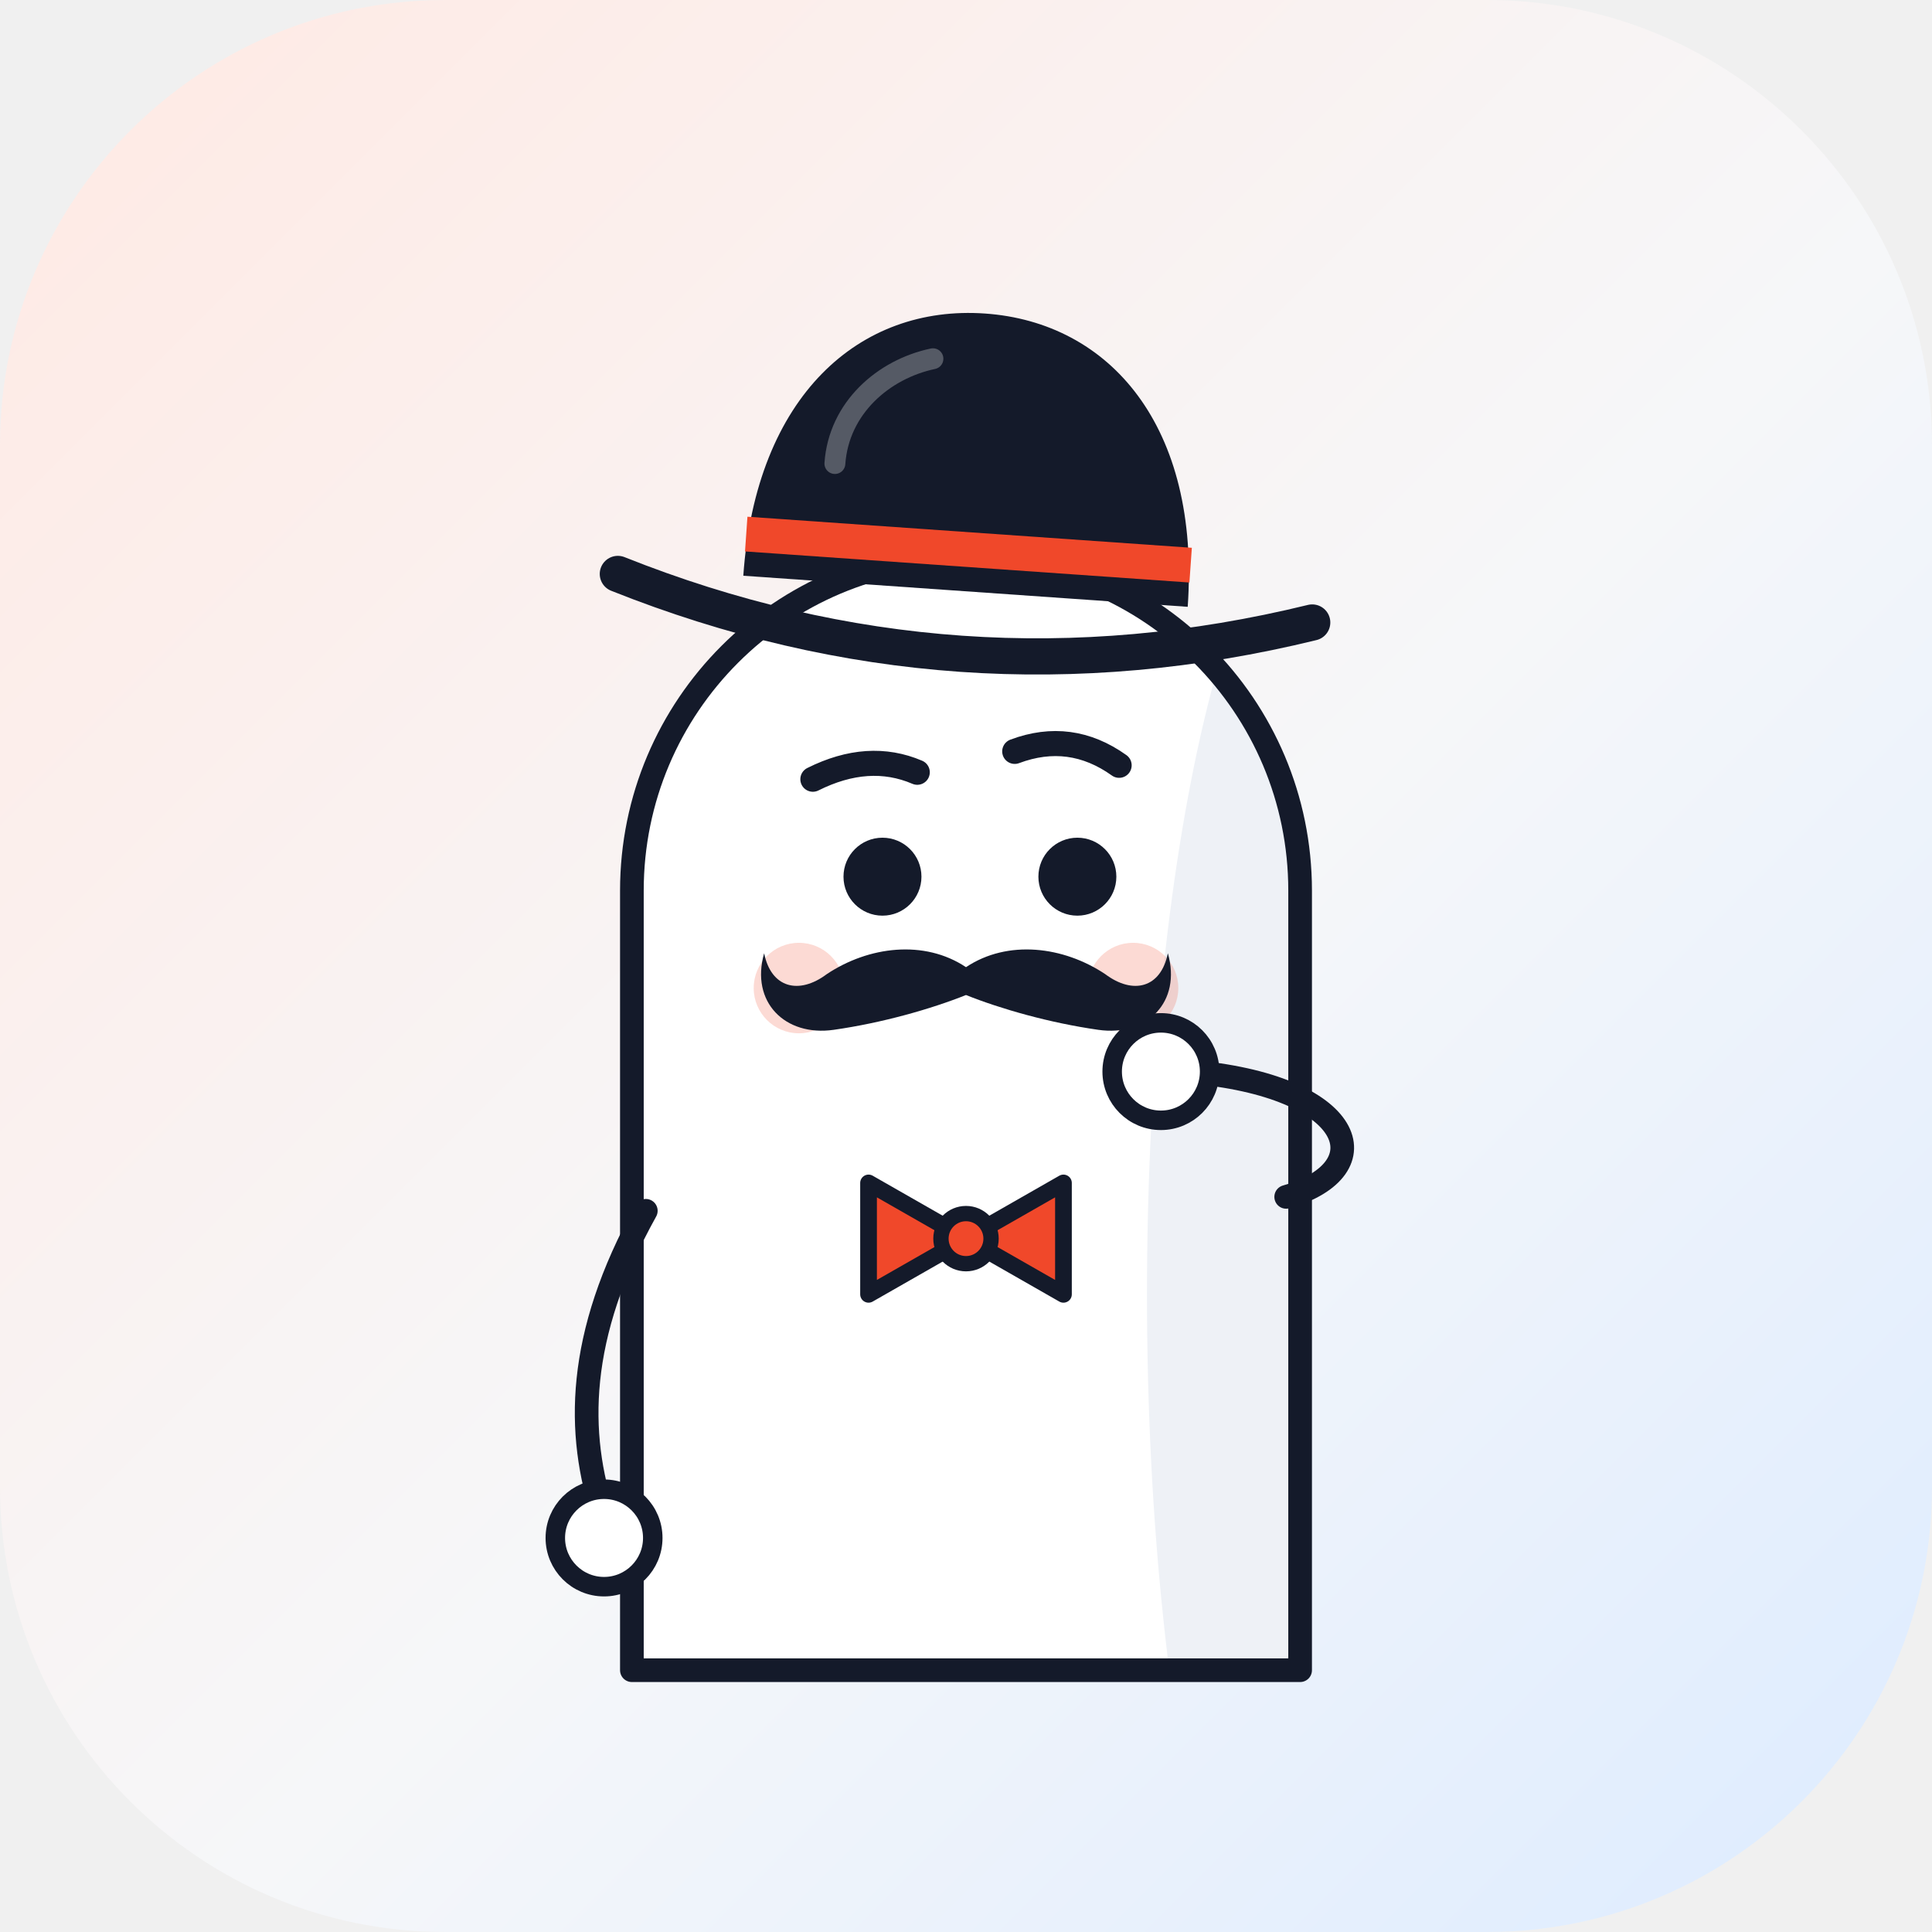
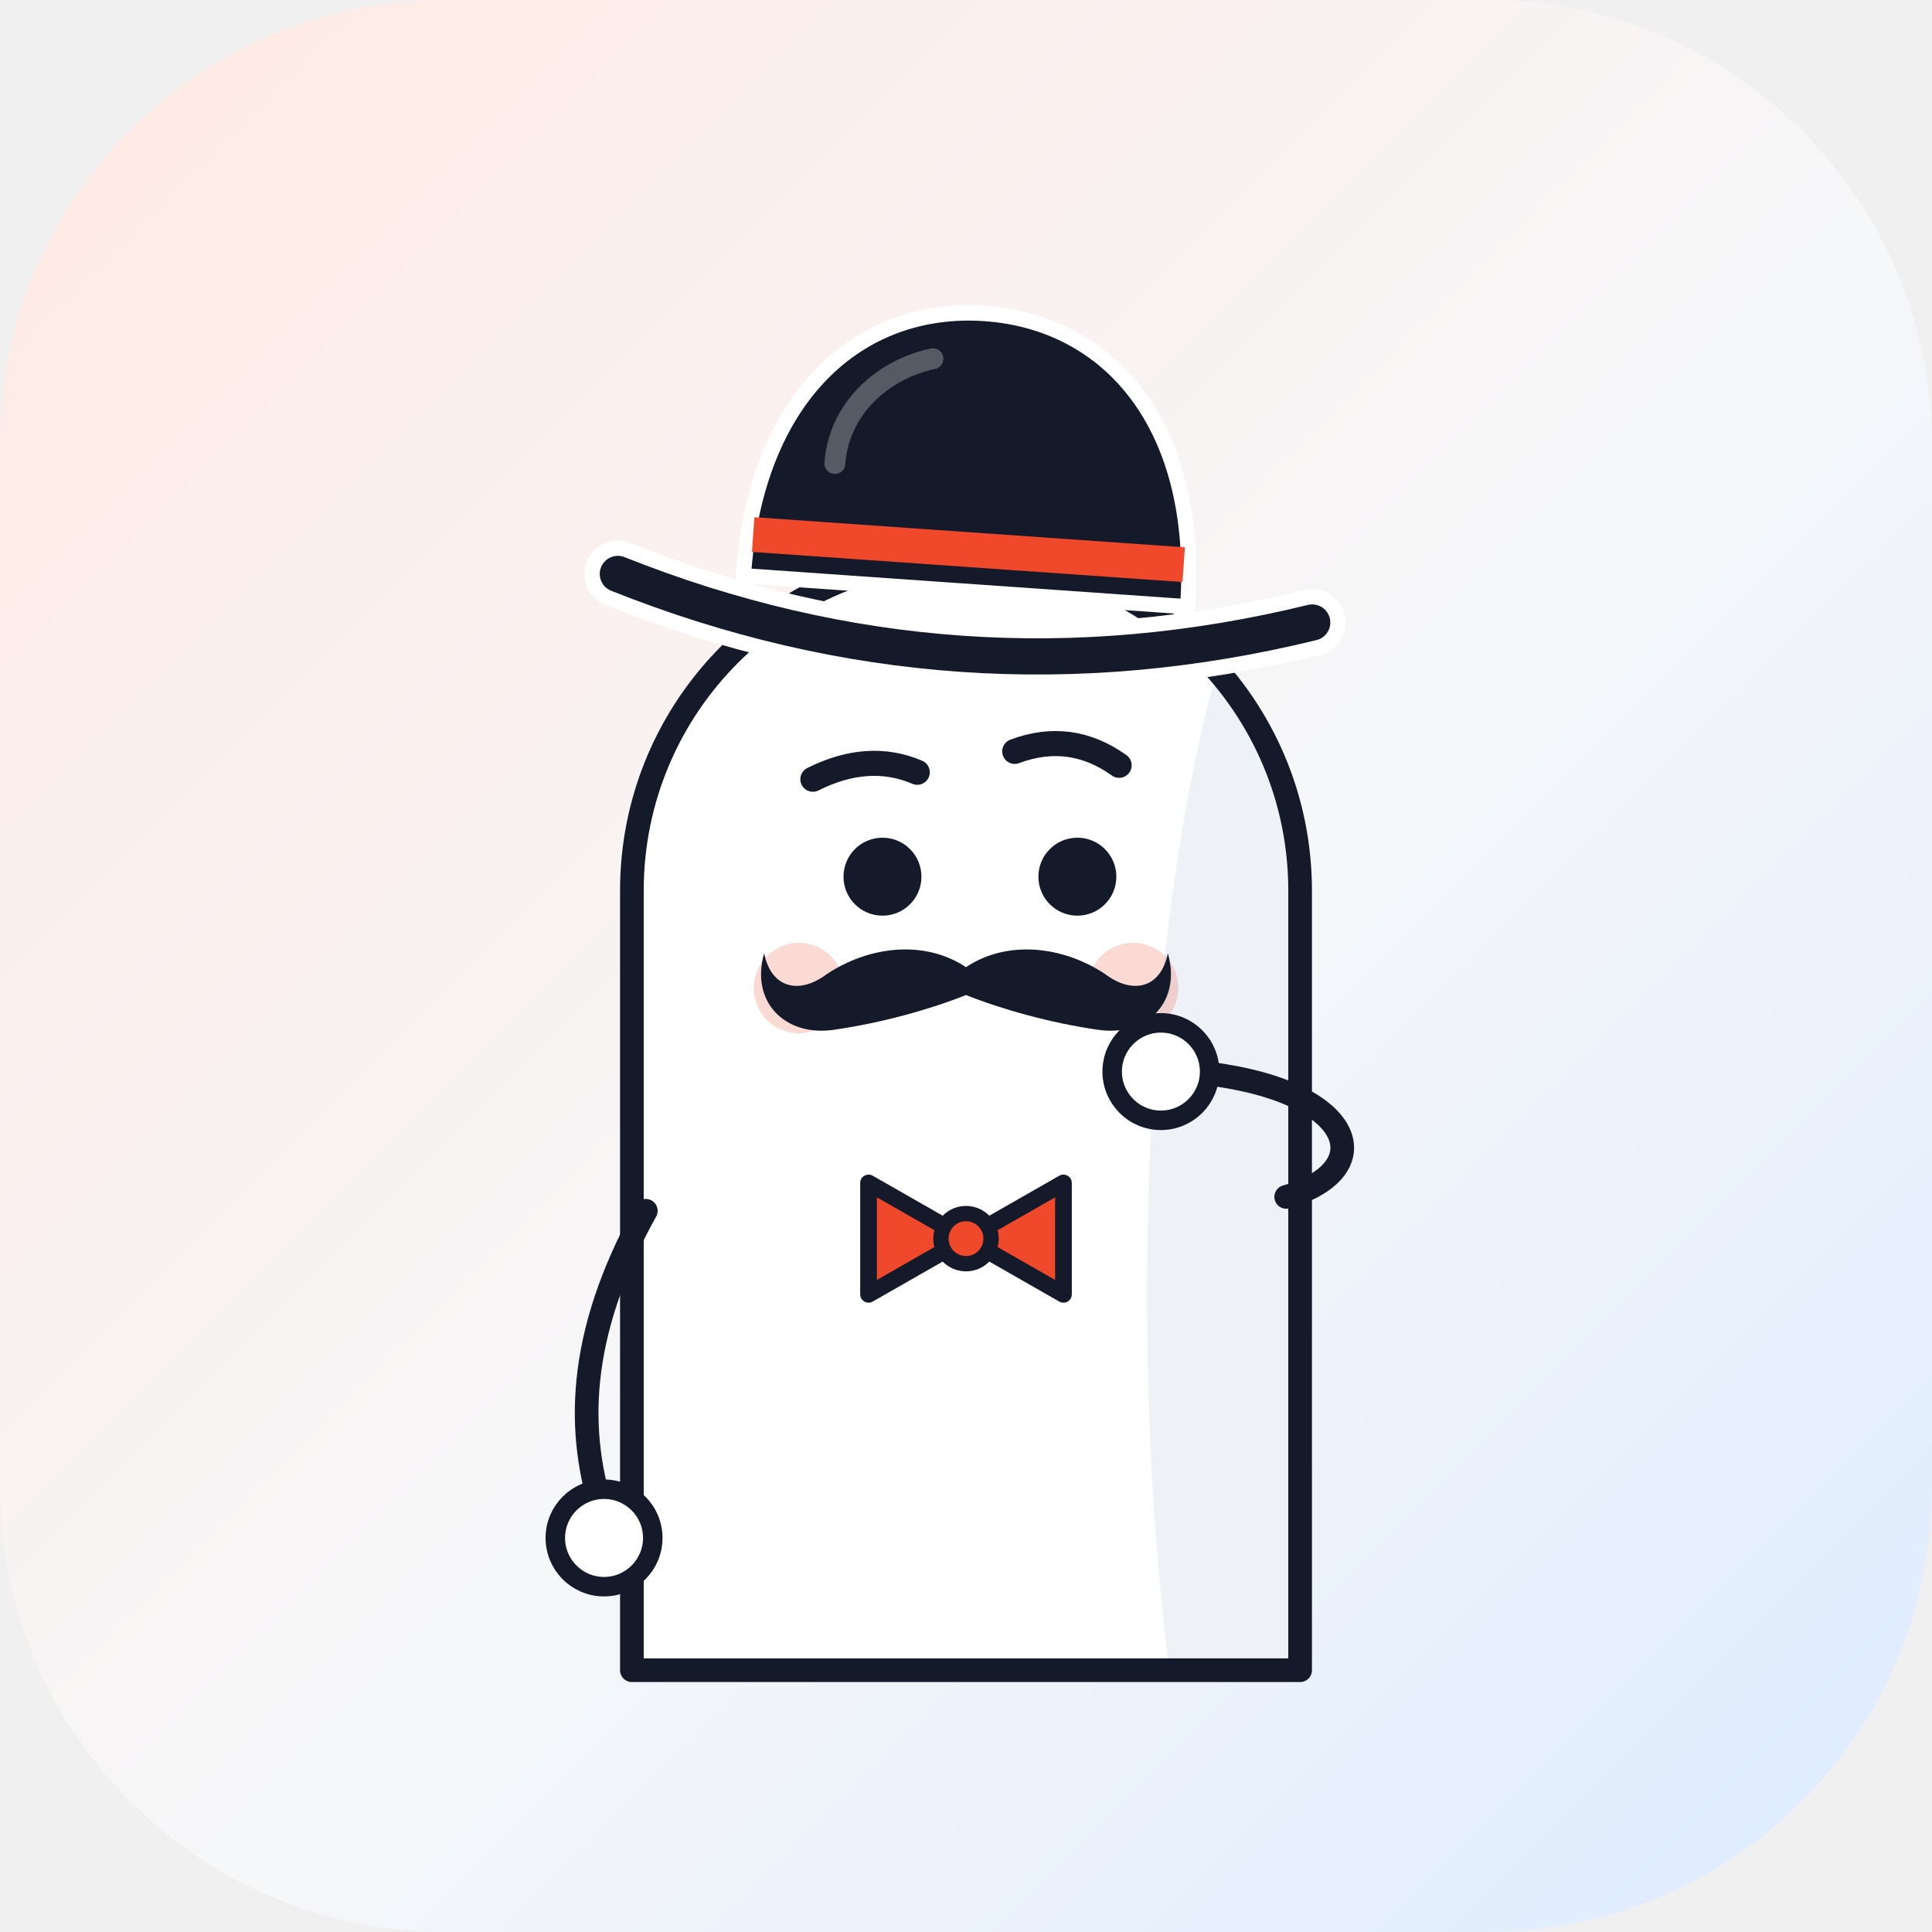
<svg xmlns="http://www.w3.org/2000/svg" viewBox="0 0 1024 1024">
  <defs>
    <linearGradient id="g" x1="0" y1="0" x2="1" y2="1">
      <stop offset="0" stop-color="#FFE9E3" />
      <stop offset=".55" stop-color="#F6F7F9" />
      <stop offset="1" stop-color="#DCEBFF" />
    </linearGradient>
  </defs>
  <rect width="1024" height="1024" rx="236" fill="url(#g)" />
  <svg x="246" y="140" width="532" height="760" viewBox="28 30 144 206">
    <defs>
      <clipPath id="ch1c">
        <path d="M52 232V120a48 48 0 0 1 96 0V232Z" />
      </clipPath>
    </defs>
    <g class="body">
      <path d="M52 232V120a48 48 0 0 1 96 0V232Z" fill="#fff" />
      <g clip-path="url(#ch1c)">
        <ellipse cx="156" cy="178" rx="30" ry="120" fill="#EEF1F6" />
      </g>
      <path d="M52 232V120a48 48 0 0 1 96 0V232Z" fill="none" stroke="#141A2A" stroke-width="3.4" stroke-linejoin="round" />
      <circle cx="76" cy="134" r="6.5" fill="#F0482A" opacity=".2" />
      <circle cx="124" cy="134" r="6.5" fill="#F0482A" opacity=".2" />
      <g class="eyes">
        <circle cx="88" cy="118" r="5.6" fill="#141A2A" />
        <circle cx="116" cy="118" r="5.6" fill="#141A2A" />
      </g>
      <path d="M78 104q8 -4 15 -1M107 100q8 -3 15 2" stroke="#141A2A" stroke-width="3.6" fill="none" stroke-linecap="round" />
      <path d="M100 131C94 127 86 128 80 132C76 135 72 134 71 129C69 136 74 141 81 140C88 139 95 137 100 135C105 137 112 139 119 140C126 141 131 136 129 129C128 134 124 135 120 132C114 128 106 127 100 131Z" fill="#141A2A" />
      <path d="M100 170L86 162V178ZM100 170L114 162V178Z" fill="#F0482A" stroke="#141A2A" stroke-width="2.4" stroke-linejoin="round" />
      <circle cx="100" cy="170" r="3.6" fill="#F0482A" stroke="#141A2A" stroke-width="2.2" />
      <path d="M54 166C44 184 44 198 48 210" stroke="#141A2A" stroke-width="3.4" fill="none" stroke-linecap="round" />
      <circle cx="48" cy="213" r="7" fill="#fff" stroke="#141A2A" stroke-width="2.8" />
      <path d="M146 164C160 160 156 148 132 146" stroke="#141A2A" stroke-width="3.4" fill="none" stroke-linecap="round" />
      <circle cx="128" cy="146" r="7" fill="#fff" stroke="#141A2A" stroke-width="2.8" />
      <g class="hat">
        <g transform="rotate(4 100 76)">
-           <path d="M68 77C68 51 82 37 100 37C118 37 132 51 132 77Z" fill="#141A2A" />
-           <path d="M68 71H132" stroke="#F0482A" stroke-width="5" />
+           <path d="M50 78Q100 94 150 78" stroke="#fff" stroke-width="9.6" fill="none" stroke-linecap="round" />
+           <path d="M68 77C68 51 82 37 100 37C118 37 132 51 132 77Z" fill="#141A2A" stroke="#fff" stroke-width="2.2" stroke-linejoin="round" />
+           <path d="M69 71H131" stroke="#F0482A" stroke-width="5" />
          <path d="M50 78Q100 94 150 78" stroke="#141A2A" stroke-width="5.2" fill="none" stroke-linecap="round" />
          <path d="M80 60C80 52 86 46 93 44" stroke="rgba(255,255,255,.28)" stroke-width="3" fill="none" stroke-linecap="round" />
        </g>
      </g>
    </g>
  </svg>
</svg>
